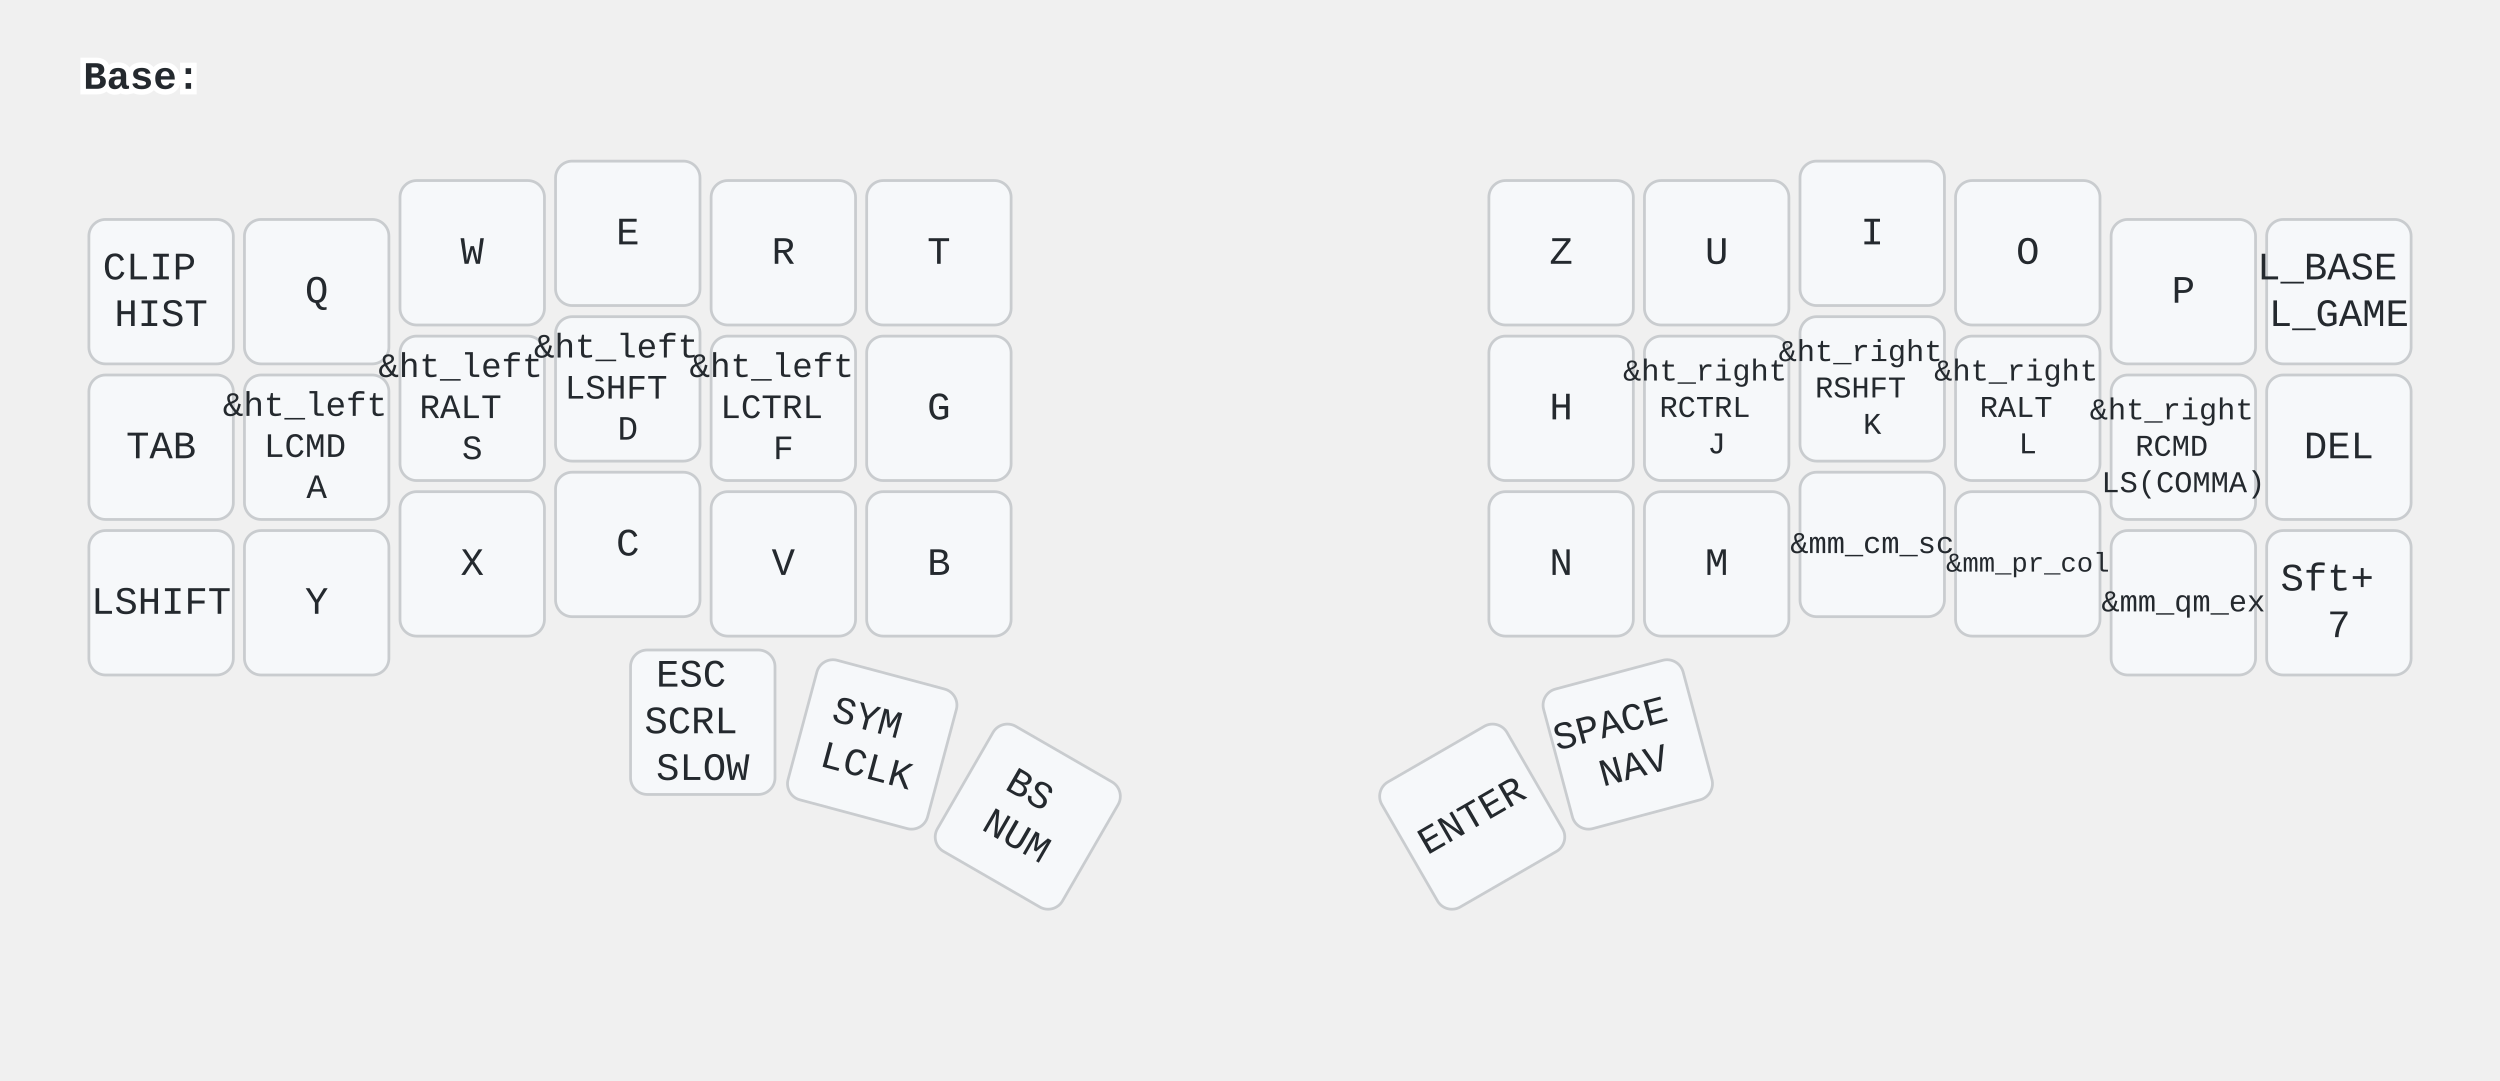
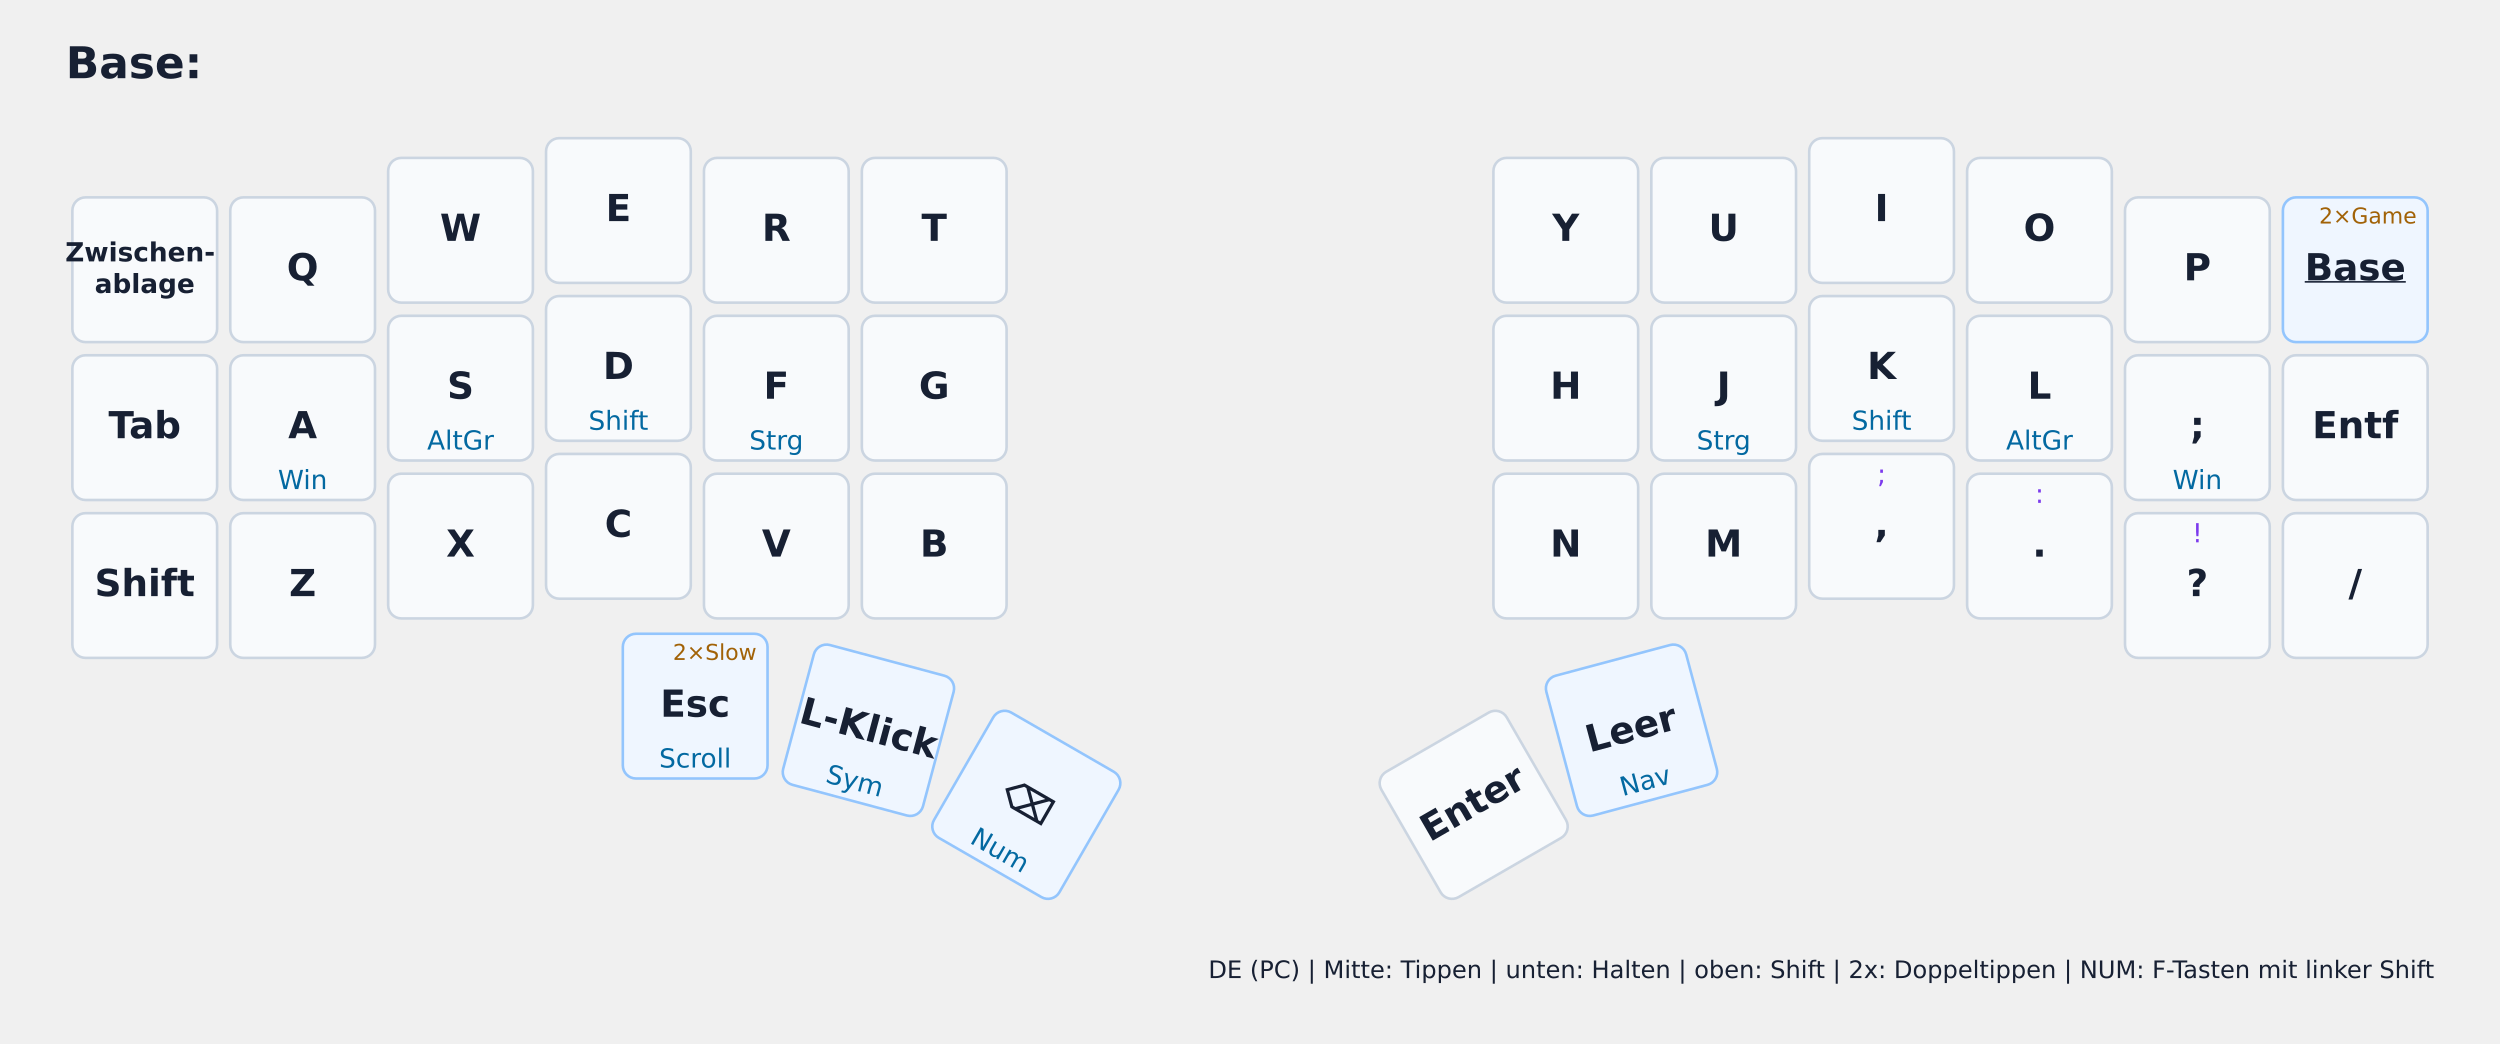
- <svg xmlns="http://www.w3.org/2000/svg" width="900" height="389" viewBox="0 0 900 389" class="keymap">
+ <svg xmlns="http://www.w3.org/2000/svg" width="1140" height="476" viewBox="0 0 1140 476" class="keymap">
  <style>/* inherit to force styles through use tags */
svg path {
    fill: inherit;
}

/* font and background color specifications */
svg.keymap {
    font-family: SFMono-Regular,Consolas,Liberation Mono,Menlo,monospace;
    font-size: 14px;
    font-kerning: normal;
    text-rendering: optimizeLegibility;
    fill: #24292e;
}

/* default key styling */
rect.key {
    fill: #f6f8fa;
}

rect.key, rect.combo {
    stroke: #c9cccf;
    stroke-width: 1;
}

/* default key side styling, only used is draw_key_sides is set */
rect.side {
    filter: brightness(90%);
}

/* color accent for combo boxes */
rect.combo, rect.combo-separate {
    fill: #cdf;
}

/* color accent for held keys */
rect.held, rect.combo.held {
    fill: #fdd;
}

/* color accent for ghost (optional) keys */
rect.ghost, rect.combo.ghost {
    stroke-dasharray: 4, 4;
    stroke-width: 2;
}

text {
    text-anchor: middle;
    dominant-baseline: middle;
}

/* styling for layer labels */
text.label {
    font-weight: bold;
    text-anchor: start;
    stroke: white;
    stroke-width: 4;
    paint-order: stroke;
}

/* styling for optional footer */
text.footer {
    text-anchor: end;
    dominant-baseline: auto;
    stroke: white;
    stroke-width: 4;
    paint-order: stroke;
}

/* styling for combo tap, and key non-tap label text */
text.combo, text.hold, text.shifted, text.left, text.right, text.tl, text.tr, text.bl, text.br {
    font-size: 11px;
}

text.hold, text.bl, text.br {
    text-anchor: middle;
    dominant-baseline: auto;
}

text.shifted, text.tl, text.tr {
    text-anchor: middle;
    dominant-baseline: hanging;
}

text.left, text.tl, text.bl {
    text-anchor: start;
}

text.right, text.tr, text.br {
    text-anchor: end;
}

text.layer-activator {
    text-decoration: underline;
}

/* styling for hold/shifted label text in combo box */
text.combo.hold, text.combo.shifted, text.combo.left, text.combo.right {
    font-size: 8px;
}

/* lighter symbol for transparent keys */
text.trans {
    fill: #7b7e81;
}

/* styling for combo dendrons */
path.combo {
    stroke-width: 1;
    stroke: gray;
    fill: none;
}

/* Start Tabler Icons Cleanup */
/* cannot use height/width with glyphs */
.icon-tabler &gt; path {
    fill: inherit;
    stroke: inherit;
    stroke-width: 2;
}
/* hide tabler's default box */
.icon-tabler &gt; path[stroke="none"][fill="none"] {
    visibility: hidden;
}
/* End Tabler Icons Cleanup */

- @media (prefers-color-scheme: dark) {
- svg.keymap { fill: #d1d6db; }
- rect.key { fill: #3f4750; }
- rect.key, rect.combo { stroke: #60666c; }
- rect.combo, rect.combo-separate { fill: #1f3d7a; }
- rect.held, rect.combo.held { fill: #854747; }
- text.label, text.footer { stroke: black; }
- text.trans { fill: #7e8184; }
- path.combo { stroke: #7f7f7f; }
- 
- }</style>
+ svg.keymap { font-family: "DejaVu Sans", Arial, sans-serif; font-size: 17px; background: white; fill: #172033; }
+ rect.key { fill: #f8fafc; stroke: #cbd5e1; stroke-width: 1.2; }
+ text.tap { font-weight: 600; }
+ text.action.tap { font-size: 12px; }
+ text.hold { font-size: 12px; fill: #0369a1; }
+ text.shifted { font-size: 12px; fill: #7c3aed; }
+ text.tr { font-size: 10px; fill: #a16207; }
+ text.label { font-size: 20px; stroke-width: 0; }
+ text.footer { font-size: 11px; stroke-width: 0; }
+ text.trans { fill: #94a3b8; font-weight: 400; }
+ rect.held { fill: #dbeafe; stroke: #2563eb; stroke-width: 2; }
+ rect.combo-separate { fill: none; stroke: none; }
+ text.combo-separate.tap { font-size: 16px; text-anchor: start; fill: #065f46; }
+ text.combo-separate.hold { font-size: 11px; text-anchor: start; fill: #64748b; }
+ rect.layer { fill: #eff6ff; stroke: #93c5fd; }
+ rect.dead { fill: #fff7ed; stroke: #fdba74; }
+ </style>
  <g transform="translate(30, 0)" class="layer-Base">
-     <text x="0" y="28" class="label" id="Base">Base:</text>
-     <g transform="translate(0, 56)">
-       <g transform="translate(28, 49)" class="key keypos-0">
-         <rect rx="6" ry="6" x="-26" y="-26" width="52" height="52" class="key" />
-         <text x="0" y="0" class="key tap">
-           <tspan x="0" dy="-0.6em">CLIP</tspan>
-           <tspan x="0" dy="1.2em">HIST</tspan>
+     <text x="0" y="30" class="label" id="Base">Base:</text>
+     <g transform="translate(0, 60)">
+       <g transform="translate(36, 63)" class="key action keypos-0">
+         <rect rx="6" ry="6" x="-33" y="-33" width="66" height="66" class="key action" />
+         <text x="0" y="0" class="key action tap">
+           <tspan x="0" dy="-0.6em">Zwischen-</tspan>
+           <tspan x="0" dy="1.2em">ablage</tspan>
        </text>
      </g>
-       <g transform="translate(84, 49)" class="key keypos-1">
-         <rect rx="6" ry="6" x="-26" y="-26" width="52" height="52" class="key" />
+       <g transform="translate(108, 63)" class="key keypos-1">
+         <rect rx="6" ry="6" x="-33" y="-33" width="66" height="66" class="key" />
        <text x="0" y="0" class="key tap">Q</text>
      </g>
-       <g transform="translate(140, 35)" class="key keypos-2">
-         <rect rx="6" ry="6" x="-26" y="-26" width="52" height="52" class="key" />
+       <g transform="translate(180, 45)" class="key keypos-2">
+         <rect rx="6" ry="6" x="-33" y="-33" width="66" height="66" class="key" />
        <text x="0" y="0" class="key tap">W</text>
      </g>
-       <g transform="translate(196, 28)" class="key keypos-3">
-         <rect rx="6" ry="6" x="-26" y="-26" width="52" height="52" class="key" />
+       <g transform="translate(252, 36)" class="key keypos-3">
+         <rect rx="6" ry="6" x="-33" y="-33" width="66" height="66" class="key" />
        <text x="0" y="0" class="key tap">E</text>
      </g>
-       <g transform="translate(252, 35)" class="key keypos-4">
-         <rect rx="6" ry="6" x="-26" y="-26" width="52" height="52" class="key" />
+       <g transform="translate(324, 45)" class="key keypos-4">
+         <rect rx="6" ry="6" x="-33" y="-33" width="66" height="66" class="key" />
        <text x="0" y="0" class="key tap">R</text>
      </g>
-       <g transform="translate(308, 35)" class="key keypos-5">
-         <rect rx="6" ry="6" x="-26" y="-26" width="52" height="52" class="key" />
+       <g transform="translate(396, 45)" class="key keypos-5">
+         <rect rx="6" ry="6" x="-33" y="-33" width="66" height="66" class="key" />
        <text x="0" y="0" class="key tap">T</text>
      </g>
-       <g transform="translate(532, 35)" class="key keypos-6">
-         <rect rx="6" ry="6" x="-26" y="-26" width="52" height="52" class="key" />
+       <g transform="translate(684, 45)" class="key keypos-6">
+         <rect rx="6" ry="6" x="-33" y="-33" width="66" height="66" class="key" />
+         <text x="0" y="0" class="key tap">Y</text>
+       </g>
+       <g transform="translate(756, 45)" class="key keypos-7">
+         <rect rx="6" ry="6" x="-33" y="-33" width="66" height="66" class="key" />
+         <text x="0" y="0" class="key tap">U</text>
+       </g>
+       <g transform="translate(828, 36)" class="key keypos-8">
+         <rect rx="6" ry="6" x="-33" y="-33" width="66" height="66" class="key" />
+         <text x="0" y="0" class="key tap">I</text>
+       </g>
+       <g transform="translate(900, 45)" class="key keypos-9">
+         <rect rx="6" ry="6" x="-33" y="-33" width="66" height="66" class="key" />
+         <text x="0" y="0" class="key tap">O</text>
+       </g>
+       <g transform="translate(972, 63)" class="key keypos-10">
+         <rect rx="6" ry="6" x="-33" y="-33" width="66" height="66" class="key" />
+         <text x="0" y="0" class="key tap">P</text>
+       </g>
+       <g transform="translate(1044, 63)" class="key layer keypos-11">
+         <rect rx="6" ry="6" x="-33" y="-33" width="66" height="66" class="key layer" />
+         <a href="#Base">
+           <text x="0" y="0" class="key layer tap layer-activator">Base</text>
+         </a>
+         <text x="28" y="-28" class="key layer tr">2×Game</text>
+       </g>
+       <g transform="translate(36, 135)" class="key keypos-12">
+         <rect rx="6" ry="6" x="-33" y="-33" width="66" height="66" class="key" />
+         <text x="0" y="0" class="key tap">Tab</text>
+       </g>
+       <g transform="translate(108, 135)" class="key keypos-13">
+         <rect rx="6" ry="6" x="-33" y="-33" width="66" height="66" class="key" />
+         <text x="0" y="0" class="key tap">A</text>
+         <text x="0" y="28" class="key hold">Win</text>
+       </g>
+       <g transform="translate(180, 117)" class="key keypos-14">
+         <rect rx="6" ry="6" x="-33" y="-33" width="66" height="66" class="key" />
+         <text x="0" y="0" class="key tap">S</text>
+         <text x="0" y="28" class="key hold">AltGr</text>
+       </g>
+       <g transform="translate(252, 108)" class="key keypos-15">
+         <rect rx="6" ry="6" x="-33" y="-33" width="66" height="66" class="key" />
+         <text x="0" y="0" class="key tap">D</text>
+         <text x="0" y="28" class="key hold">Shift</text>
+       </g>
+       <g transform="translate(324, 117)" class="key keypos-16">
+         <rect rx="6" ry="6" x="-33" y="-33" width="66" height="66" class="key" />
+         <text x="0" y="0" class="key tap">F</text>
+         <text x="0" y="28" class="key hold">Strg</text>
+       </g>
+       <g transform="translate(396, 117)" class="key keypos-17">
+         <rect rx="6" ry="6" x="-33" y="-33" width="66" height="66" class="key" />
+         <text x="0" y="0" class="key tap">G</text>
+       </g>
+       <g transform="translate(684, 117)" class="key keypos-18">
+         <rect rx="6" ry="6" x="-33" y="-33" width="66" height="66" class="key" />
+         <text x="0" y="0" class="key tap">H</text>
+       </g>
+       <g transform="translate(756, 117)" class="key keypos-19">
+         <rect rx="6" ry="6" x="-33" y="-33" width="66" height="66" class="key" />
+         <text x="0" y="0" class="key tap">J</text>
+         <text x="0" y="28" class="key hold">Strg</text>
+       </g>
+       <g transform="translate(828, 108)" class="key keypos-20">
+         <rect rx="6" ry="6" x="-33" y="-33" width="66" height="66" class="key" />
+         <text x="0" y="0" class="key tap">K</text>
+         <text x="0" y="28" class="key hold">Shift</text>
+       </g>
+       <g transform="translate(900, 117)" class="key keypos-21">
+         <rect rx="6" ry="6" x="-33" y="-33" width="66" height="66" class="key" />
+         <text x="0" y="0" class="key tap">L</text>
+         <text x="0" y="28" class="key hold">AltGr</text>
+       </g>
+       <g transform="translate(972, 135)" class="key keypos-22">
+         <rect rx="6" ry="6" x="-33" y="-33" width="66" height="66" class="key" />
+         <text x="0" y="0" class="key tap">;</text>
+         <text x="0" y="28" class="key hold">Win</text>
+       </g>
+       <g transform="translate(1044, 135)" class="key keypos-23">
+         <rect rx="6" ry="6" x="-33" y="-33" width="66" height="66" class="key" />
+         <text x="0" y="0" class="key tap">Entf</text>
+       </g>
+       <g transform="translate(36, 207)" class="key keypos-24">
+         <rect rx="6" ry="6" x="-33" y="-33" width="66" height="66" class="key" />
+         <text x="0" y="0" class="key tap">Shift</text>
+       </g>
+       <g transform="translate(108, 207)" class="key keypos-25">
+         <rect rx="6" ry="6" x="-33" y="-33" width="66" height="66" class="key" />
        <text x="0" y="0" class="key tap">Z</text>
      </g>
-       <g transform="translate(588, 35)" class="key keypos-7">
-         <rect rx="6" ry="6" x="-26" y="-26" width="52" height="52" class="key" />
-         <text x="0" y="0" class="key tap">U</text>
-       </g>
-       <g transform="translate(644, 28)" class="key keypos-8">
-         <rect rx="6" ry="6" x="-26" y="-26" width="52" height="52" class="key" />
-         <text x="0" y="0" class="key tap">I</text>
-       </g>
-       <g transform="translate(700, 35)" class="key keypos-9">
-         <rect rx="6" ry="6" x="-26" y="-26" width="52" height="52" class="key" />
-         <text x="0" y="0" class="key tap">O</text>
-       </g>
-       <g transform="translate(756, 49)" class="key keypos-10">
-         <rect rx="6" ry="6" x="-26" y="-26" width="52" height="52" class="key" />
-         <text x="0" y="0" class="key tap">P</text>
-       </g>
-       <g transform="translate(812, 49)" class="key keypos-11">
-         <rect rx="6" ry="6" x="-26" y="-26" width="52" height="52" class="key" />
-         <text x="0" y="0" class="key tap">
-           <tspan x="0" dy="-0.6em">L_BASE</tspan>
-           <tspan x="0" dy="1.2em">L_GAME</tspan>
-         </text>
-       </g>
-       <g transform="translate(28, 105)" class="key keypos-12">
-         <rect rx="6" ry="6" x="-26" y="-26" width="52" height="52" class="key" />
-         <text x="0" y="0" class="key tap">TAB</text>
-       </g>
-       <g transform="translate(84, 105)" class="key keypos-13">
-         <rect rx="6" ry="6" x="-26" y="-26" width="52" height="52" class="key" />
-         <text x="0" y="0" class="key tap">
-           <tspan x="0" dy="-1.2em" style="font-size: 88%">&amp;ht_left</tspan>
-           <tspan x="0" dy="1.2em" style="font-size: 88%">LCMD</tspan>
-           <tspan x="0" dy="1.2em" style="font-size: 88%">A</tspan>
-         </text>
-       </g>
-       <g transform="translate(140, 91)" class="key keypos-14">
-         <rect rx="6" ry="6" x="-26" y="-26" width="52" height="52" class="key" />
-         <text x="0" y="0" class="key tap">
-           <tspan x="0" dy="-1.2em" style="font-size: 88%">&amp;ht_left</tspan>
-           <tspan x="0" dy="1.2em" style="font-size: 88%">RALT</tspan>
-           <tspan x="0" dy="1.2em" style="font-size: 88%">S</tspan>
-         </text>
-       </g>
-       <g transform="translate(196, 84)" class="key keypos-15">
-         <rect rx="6" ry="6" x="-26" y="-26" width="52" height="52" class="key" />
-         <text x="0" y="0" class="key tap">
-           <tspan x="0" dy="-1.2em" style="font-size: 88%">&amp;ht_left</tspan>
-           <tspan x="0" dy="1.2em" style="font-size: 88%">LSHFT</tspan>
-           <tspan x="0" dy="1.2em" style="font-size: 88%">D</tspan>
-         </text>
-       </g>
-       <g transform="translate(252, 91)" class="key keypos-16">
-         <rect rx="6" ry="6" x="-26" y="-26" width="52" height="52" class="key" />
-         <text x="0" y="0" class="key tap">
-           <tspan x="0" dy="-1.2em" style="font-size: 88%">&amp;ht_left</tspan>
-           <tspan x="0" dy="1.2em" style="font-size: 88%">LCTRL</tspan>
-           <tspan x="0" dy="1.2em" style="font-size: 88%">F</tspan>
-         </text>
-       </g>
-       <g transform="translate(308, 91)" class="key keypos-17">
-         <rect rx="6" ry="6" x="-26" y="-26" width="52" height="52" class="key" />
-         <text x="0" y="0" class="key tap">G</text>
-       </g>
-       <g transform="translate(532, 91)" class="key keypos-18">
-         <rect rx="6" ry="6" x="-26" y="-26" width="52" height="52" class="key" />
-         <text x="0" y="0" class="key tap">H</text>
-       </g>
-       <g transform="translate(588, 91)" class="key keypos-19">
-         <rect rx="6" ry="6" x="-26" y="-26" width="52" height="52" class="key" />
-         <text x="0" y="0" class="key tap">
-           <tspan x="0" dy="-1.2em" style="font-size: 78%">&amp;ht_right</tspan>
-           <tspan x="0" dy="1.2em" style="font-size: 78%">RCTRL</tspan>
-           <tspan x="0" dy="1.2em" style="font-size: 78%">J</tspan>
-         </text>
-       </g>
-       <g transform="translate(644, 84)" class="key keypos-20">
-         <rect rx="6" ry="6" x="-26" y="-26" width="52" height="52" class="key" />
-         <text x="0" y="0" class="key tap">
-           <tspan x="0" dy="-1.2em" style="font-size: 78%">&amp;ht_right</tspan>
-           <tspan x="0" dy="1.2em" style="font-size: 78%">RSHFT</tspan>
-           <tspan x="0" dy="1.2em" style="font-size: 78%">K</tspan>
-         </text>
-       </g>
-       <g transform="translate(700, 91)" class="key keypos-21">
-         <rect rx="6" ry="6" x="-26" y="-26" width="52" height="52" class="key" />
-         <text x="0" y="0" class="key tap">
-           <tspan x="0" dy="-1.2em" style="font-size: 78%">&amp;ht_right</tspan>
-           <tspan x="0" dy="1.2em" style="font-size: 78%">RALT</tspan>
-           <tspan x="0" dy="1.2em" style="font-size: 78%">L</tspan>
-         </text>
-       </g>
-       <g transform="translate(756, 105)" class="key keypos-22">
-         <rect rx="6" ry="6" x="-26" y="-26" width="52" height="52" class="key" />
-         <text x="0" y="0" class="key tap">
-           <tspan x="0" dy="-1.2em" style="font-size: 78%">&amp;ht_right</tspan>
-           <tspan x="0" dy="1.2em" style="font-size: 78%">RCMD</tspan>
-           <tspan x="0" dy="1.2em" style="font-size: 78%">LS(COMMA)</tspan>
-         </text>
-       </g>
-       <g transform="translate(812, 105)" class="key keypos-23">
-         <rect rx="6" ry="6" x="-26" y="-26" width="52" height="52" class="key" />
-         <text x="0" y="0" class="key tap">DEL</text>
-       </g>
-       <g transform="translate(28, 161)" class="key keypos-24">
-         <rect rx="6" ry="6" x="-26" y="-26" width="52" height="52" class="key" />
-         <text x="0" y="0" class="key tap">LSHIFT</text>
-       </g>
-       <g transform="translate(84, 161)" class="key keypos-25">
-         <rect rx="6" ry="6" x="-26" y="-26" width="52" height="52" class="key" />
-         <text x="0" y="0" class="key tap">Y</text>
-       </g>
-       <g transform="translate(140, 147)" class="key keypos-26">
-         <rect rx="6" ry="6" x="-26" y="-26" width="52" height="52" class="key" />
+       <g transform="translate(180, 189)" class="key keypos-26">
+         <rect rx="6" ry="6" x="-33" y="-33" width="66" height="66" class="key" />
        <text x="0" y="0" class="key tap">X</text>
      </g>
-       <g transform="translate(196, 140)" class="key keypos-27">
-         <rect rx="6" ry="6" x="-26" y="-26" width="52" height="52" class="key" />
+       <g transform="translate(252, 180)" class="key keypos-27">
+         <rect rx="6" ry="6" x="-33" y="-33" width="66" height="66" class="key" />
        <text x="0" y="0" class="key tap">C</text>
      </g>
-       <g transform="translate(252, 147)" class="key keypos-28">
-         <rect rx="6" ry="6" x="-26" y="-26" width="52" height="52" class="key" />
+       <g transform="translate(324, 189)" class="key keypos-28">
+         <rect rx="6" ry="6" x="-33" y="-33" width="66" height="66" class="key" />
        <text x="0" y="0" class="key tap">V</text>
      </g>
-       <g transform="translate(308, 147)" class="key keypos-29">
-         <rect rx="6" ry="6" x="-26" y="-26" width="52" height="52" class="key" />
+       <g transform="translate(396, 189)" class="key keypos-29">
+         <rect rx="6" ry="6" x="-33" y="-33" width="66" height="66" class="key" />
        <text x="0" y="0" class="key tap">B</text>
      </g>
-       <g transform="translate(532, 147)" class="key keypos-30">
-         <rect rx="6" ry="6" x="-26" y="-26" width="52" height="52" class="key" />
+       <g transform="translate(684, 189)" class="key keypos-30">
+         <rect rx="6" ry="6" x="-33" y="-33" width="66" height="66" class="key" />
        <text x="0" y="0" class="key tap">N</text>
      </g>
-       <g transform="translate(588, 147)" class="key keypos-31">
-         <rect rx="6" ry="6" x="-26" y="-26" width="52" height="52" class="key" />
+       <g transform="translate(756, 189)" class="key keypos-31">
+         <rect rx="6" ry="6" x="-33" y="-33" width="66" height="66" class="key" />
        <text x="0" y="0" class="key tap">M</text>
      </g>
-       <g transform="translate(644, 140)" class="key keypos-32">
-         <rect rx="6" ry="6" x="-26" y="-26" width="52" height="52" class="key" />
-         <text x="0" y="0" class="key tap">
-           <tspan style="font-size: 78%">&amp;mm_cm_sc</tspan>
-         </text>
-       </g>
-       <g transform="translate(700, 147)" class="key keypos-33">
-         <rect rx="6" ry="6" x="-26" y="-26" width="52" height="52" class="key" />
-         <text x="0" y="0" class="key tap">
-           <tspan style="font-size: 70%">&amp;mm_pr_col</tspan>
-         </text>
-       </g>
-       <g transform="translate(756, 161)" class="key keypos-34">
-         <rect rx="6" ry="6" x="-26" y="-26" width="52" height="52" class="key" />
-         <text x="0" y="0" class="key tap">
-           <tspan style="font-size: 78%">&amp;mm_qm_ex</tspan>
-         </text>
-       </g>
-       <g transform="translate(812, 161)" class="key keypos-35">
-         <rect rx="6" ry="6" x="-26" y="-26" width="52" height="52" class="key" />
-         <text x="0" y="0" class="key tap">
-           <tspan x="0" dy="-0.6em">Sft+</tspan>
-           <tspan x="0" dy="1.2em">7</tspan>
-         </text>
-       </g>
-       <g transform="translate(223, 204)" class="key keypos-36">
-         <rect rx="6" ry="6" x="-26" y="-26" width="52" height="52" class="key" />
-         <text x="0" y="0" class="key tap">
-           <tspan x="0" dy="-1.2em">ESC</tspan>
-           <tspan x="0" dy="1.2em">SCRL</tspan>
-           <tspan x="0" dy="1.2em">SLOW</tspan>
-         </text>
-       </g>
-       <g transform="translate(284, 212) rotate(15.0)" class="key keypos-37">
-         <rect rx="6" ry="6" x="-26" y="-26" width="52" height="52" class="key" />
-         <text x="0" y="0" class="key tap">
-           <tspan x="0" dy="-0.6em">SYM</tspan>
-           <tspan x="0" dy="1.2em">LCLK</tspan>
-         </text>
-       </g>
-       <g transform="translate(340, 238) rotate(30.0)" class="key keypos-38">
-         <rect rx="6" ry="6" x="-26" y="-26" width="52" height="52" class="key" />
-         <text x="0" y="0" class="key tap">
-           <tspan x="0" dy="-0.6em">BS</tspan>
-           <tspan x="0" dy="1.2em">NUM</tspan>
-         </text>
-       </g>
-       <g transform="translate(500, 238) rotate(-30.0)" class="key keypos-39">
-         <rect rx="6" ry="6" x="-26" y="-26" width="52" height="52" class="key" />
-         <text x="0" y="0" class="key tap">ENTER</text>
-       </g>
-       <g transform="translate(556, 212) rotate(-15.0)" class="key keypos-40">
-         <rect rx="6" ry="6" x="-26" y="-26" width="52" height="52" class="key" />
-         <text x="0" y="0" class="key tap">
-           <tspan x="0" dy="-0.6em">SPACE</tspan>
-           <tspan x="0" dy="1.2em">NAV</tspan>
-         </text>
+       <g transform="translate(828, 180)" class="key keypos-32">
+         <rect rx="6" ry="6" x="-33" y="-33" width="66" height="66" class="key" />
+         <text x="0" y="0" class="key tap">,</text>
+         <text x="0" y="-28" class="key shifted">;</text>
+       </g>
+       <g transform="translate(900, 189)" class="key keypos-33">
+         <rect rx="6" ry="6" x="-33" y="-33" width="66" height="66" class="key" />
+         <text x="0" y="0" class="key tap">.</text>
+         <text x="0" y="-28" class="key shifted">:</text>
+       </g>
+       <g transform="translate(972, 207)" class="key keypos-34">
+         <rect rx="6" ry="6" x="-33" y="-33" width="66" height="66" class="key" />
+         <text x="0" y="0" class="key tap">?</text>
+         <text x="0" y="-28" class="key shifted">!</text>
+       </g>
+       <g transform="translate(1044, 207)" class="key keypos-35">
+         <rect rx="6" ry="6" x="-33" y="-33" width="66" height="66" class="key" />
+         <text x="0" y="0" class="key tap">/</text>
+       </g>
+       <g transform="translate(287, 262)" class="key layer keypos-36">
+         <rect rx="6" ry="6" x="-33" y="-33" width="66" height="66" class="key layer" />
+         <text x="0" y="0" class="key layer tap">Esc</text>
+         <text x="0" y="28" class="key layer hold">Scroll</text>
+         <text x="28" y="-28" class="key layer tr">2×Slow</text>
+       </g>
+       <g transform="translate(366, 273) rotate(15.0)" class="key layer keypos-37">
+         <rect rx="6" ry="6" x="-33" y="-33" width="66" height="66" class="key layer" />
+         <text x="0" y="0" class="key layer tap">L-Klick</text>
+         <text x="0" y="28" class="key layer hold">Sym</text>
+       </g>
+       <g transform="translate(438, 307) rotate(30.0)" class="key layer keypos-38">
+         <rect rx="6" ry="6" x="-33" y="-33" width="66" height="66" class="key layer" />
+         <text x="0" y="0" class="key layer tap">⌫</text>
+         <text x="0" y="28" class="key layer hold">Num</text>
+       </g>
+       <g transform="translate(642, 307) rotate(-30.0)" class="key keypos-39">
+         <rect rx="6" ry="6" x="-33" y="-33" width="66" height="66" class="key" />
+         <text x="0" y="0" class="key tap">Enter</text>
+       </g>
+       <g transform="translate(714, 273) rotate(-15.0)" class="key layer keypos-40">
+         <rect rx="6" ry="6" x="-33" y="-33" width="66" height="66" class="key layer" />
+         <text x="0" y="0" class="key layer tap">Leer</text>
+         <text x="0" y="28" class="key layer hold">Nav</text>
      </g>
    </g>
  </g>
+   <text x="1110.0" y="446.0" class="footer">DE (PC) | Mitte: Tippen | unten: Halten | oben: Shift | 2x: Doppeltippen | NUM: F-Tasten mit linker Shift</text>
</svg>
